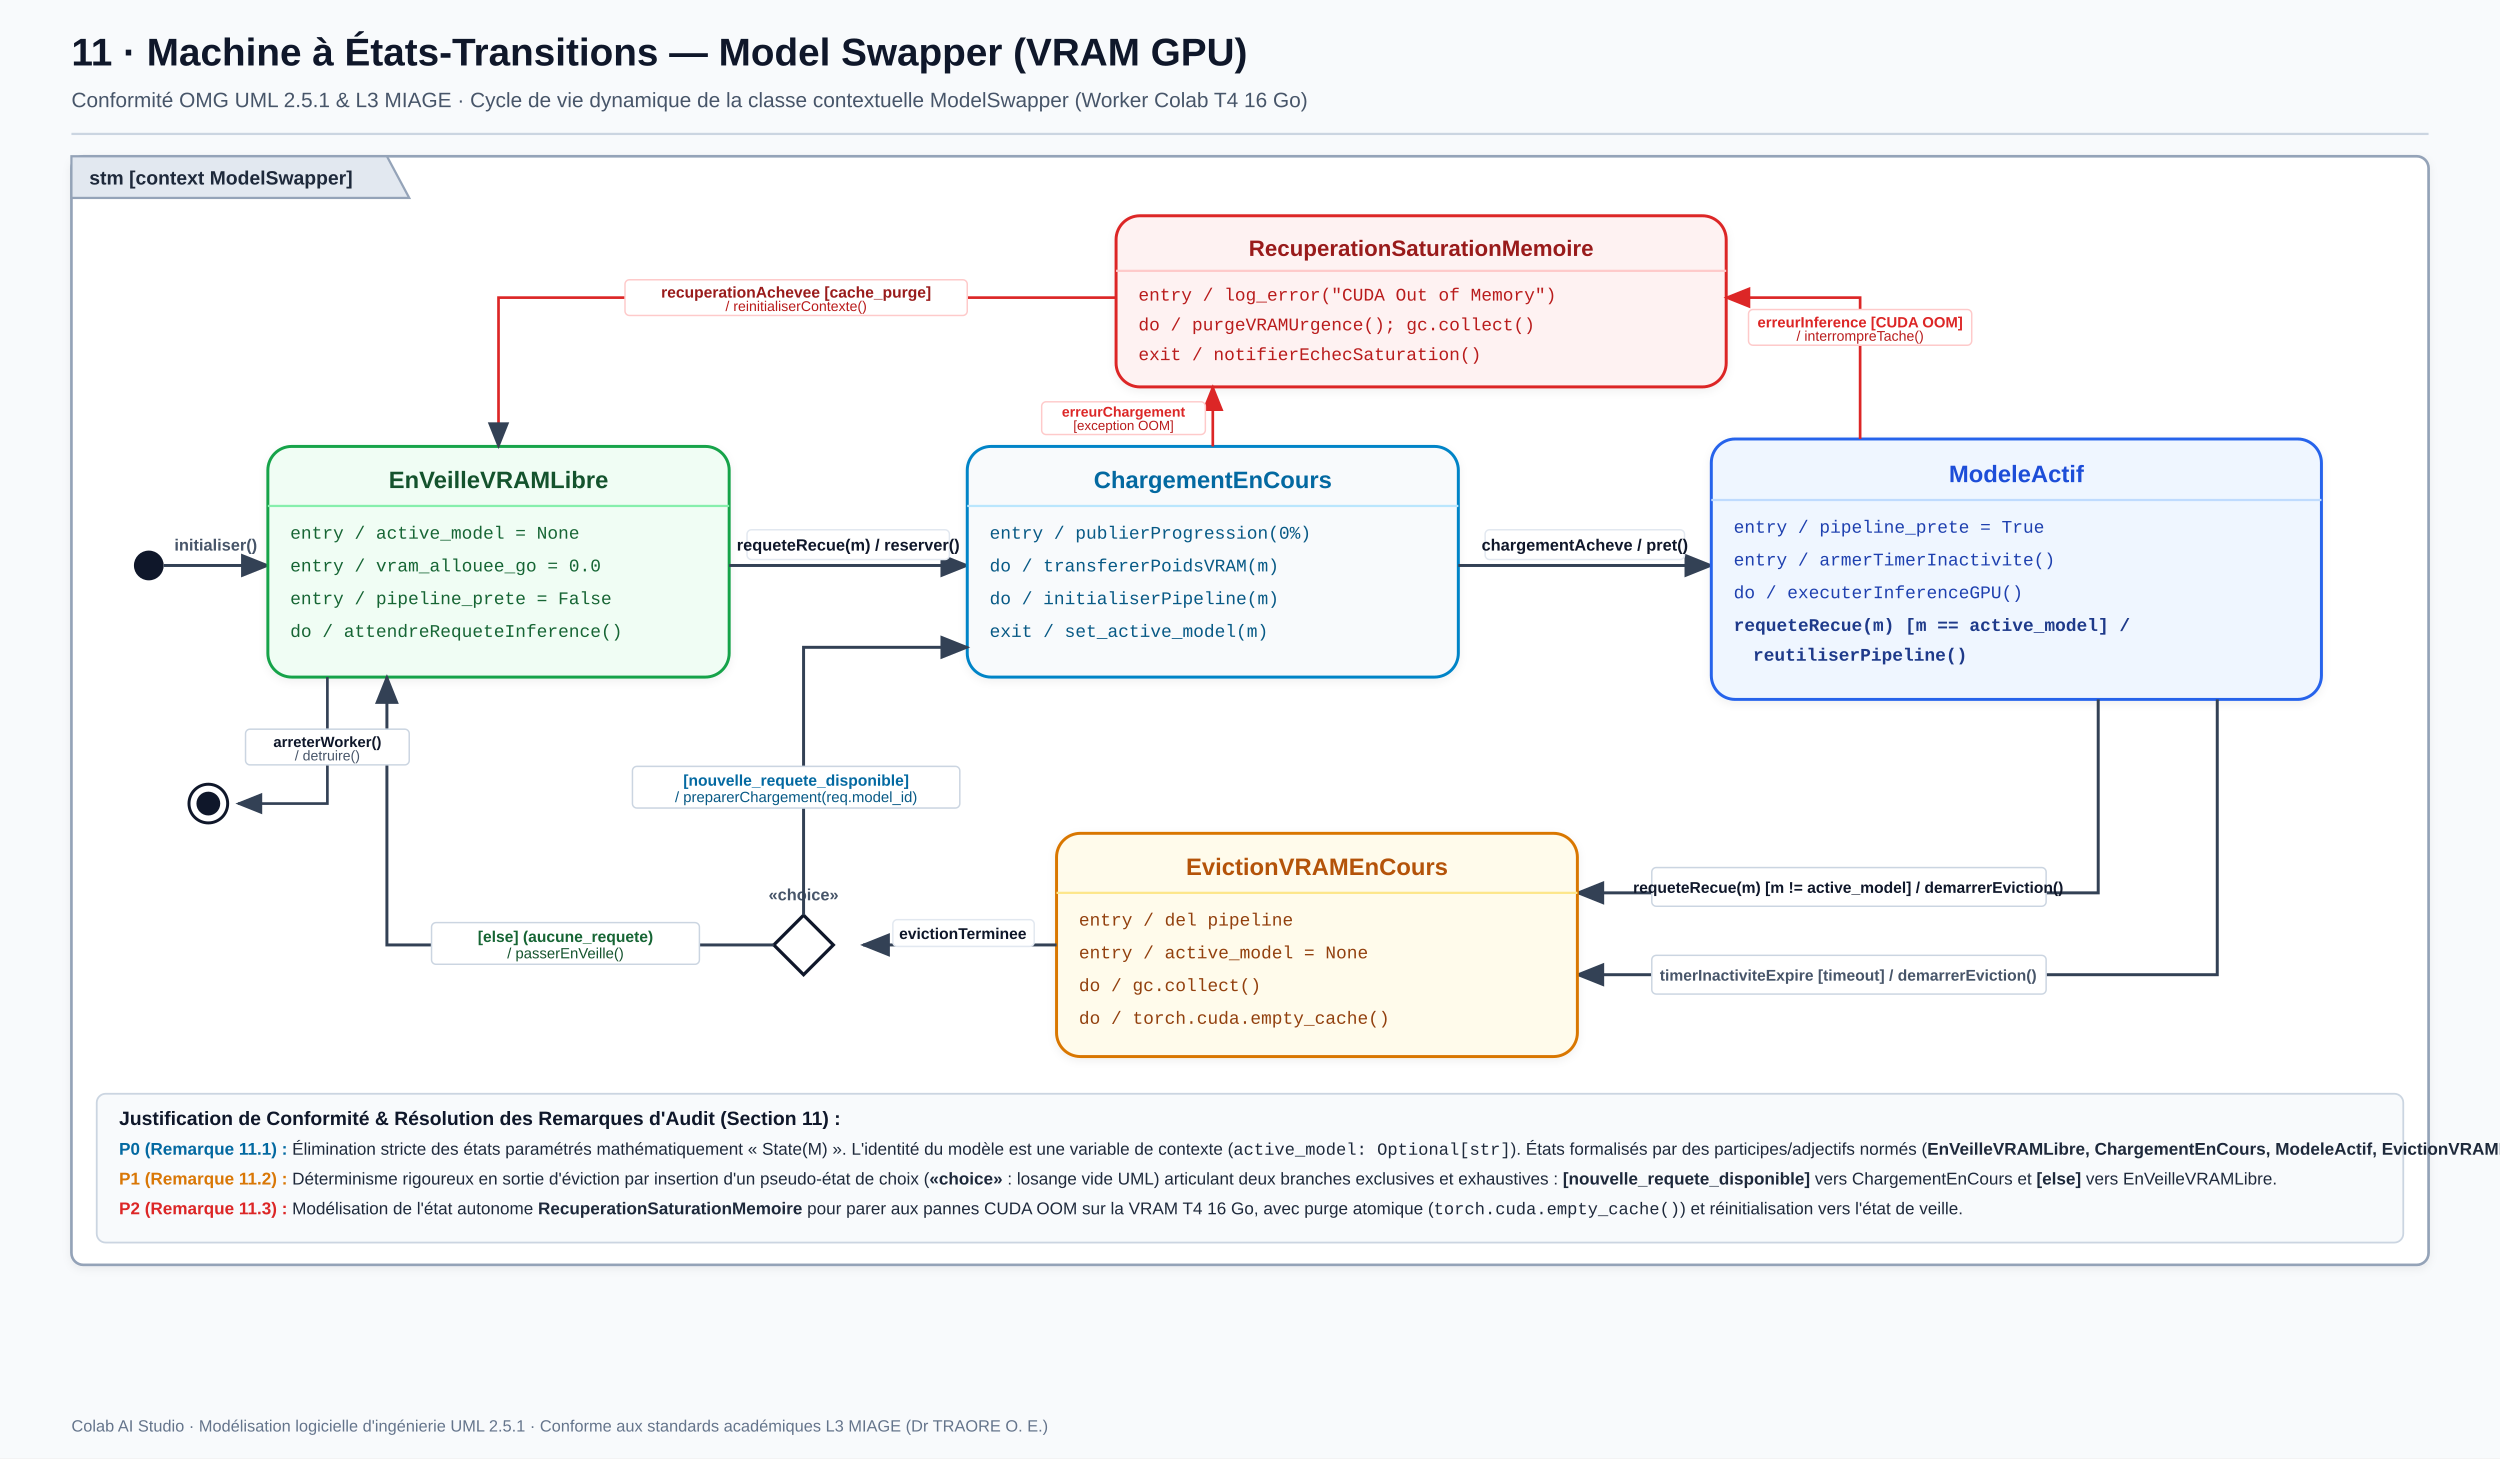
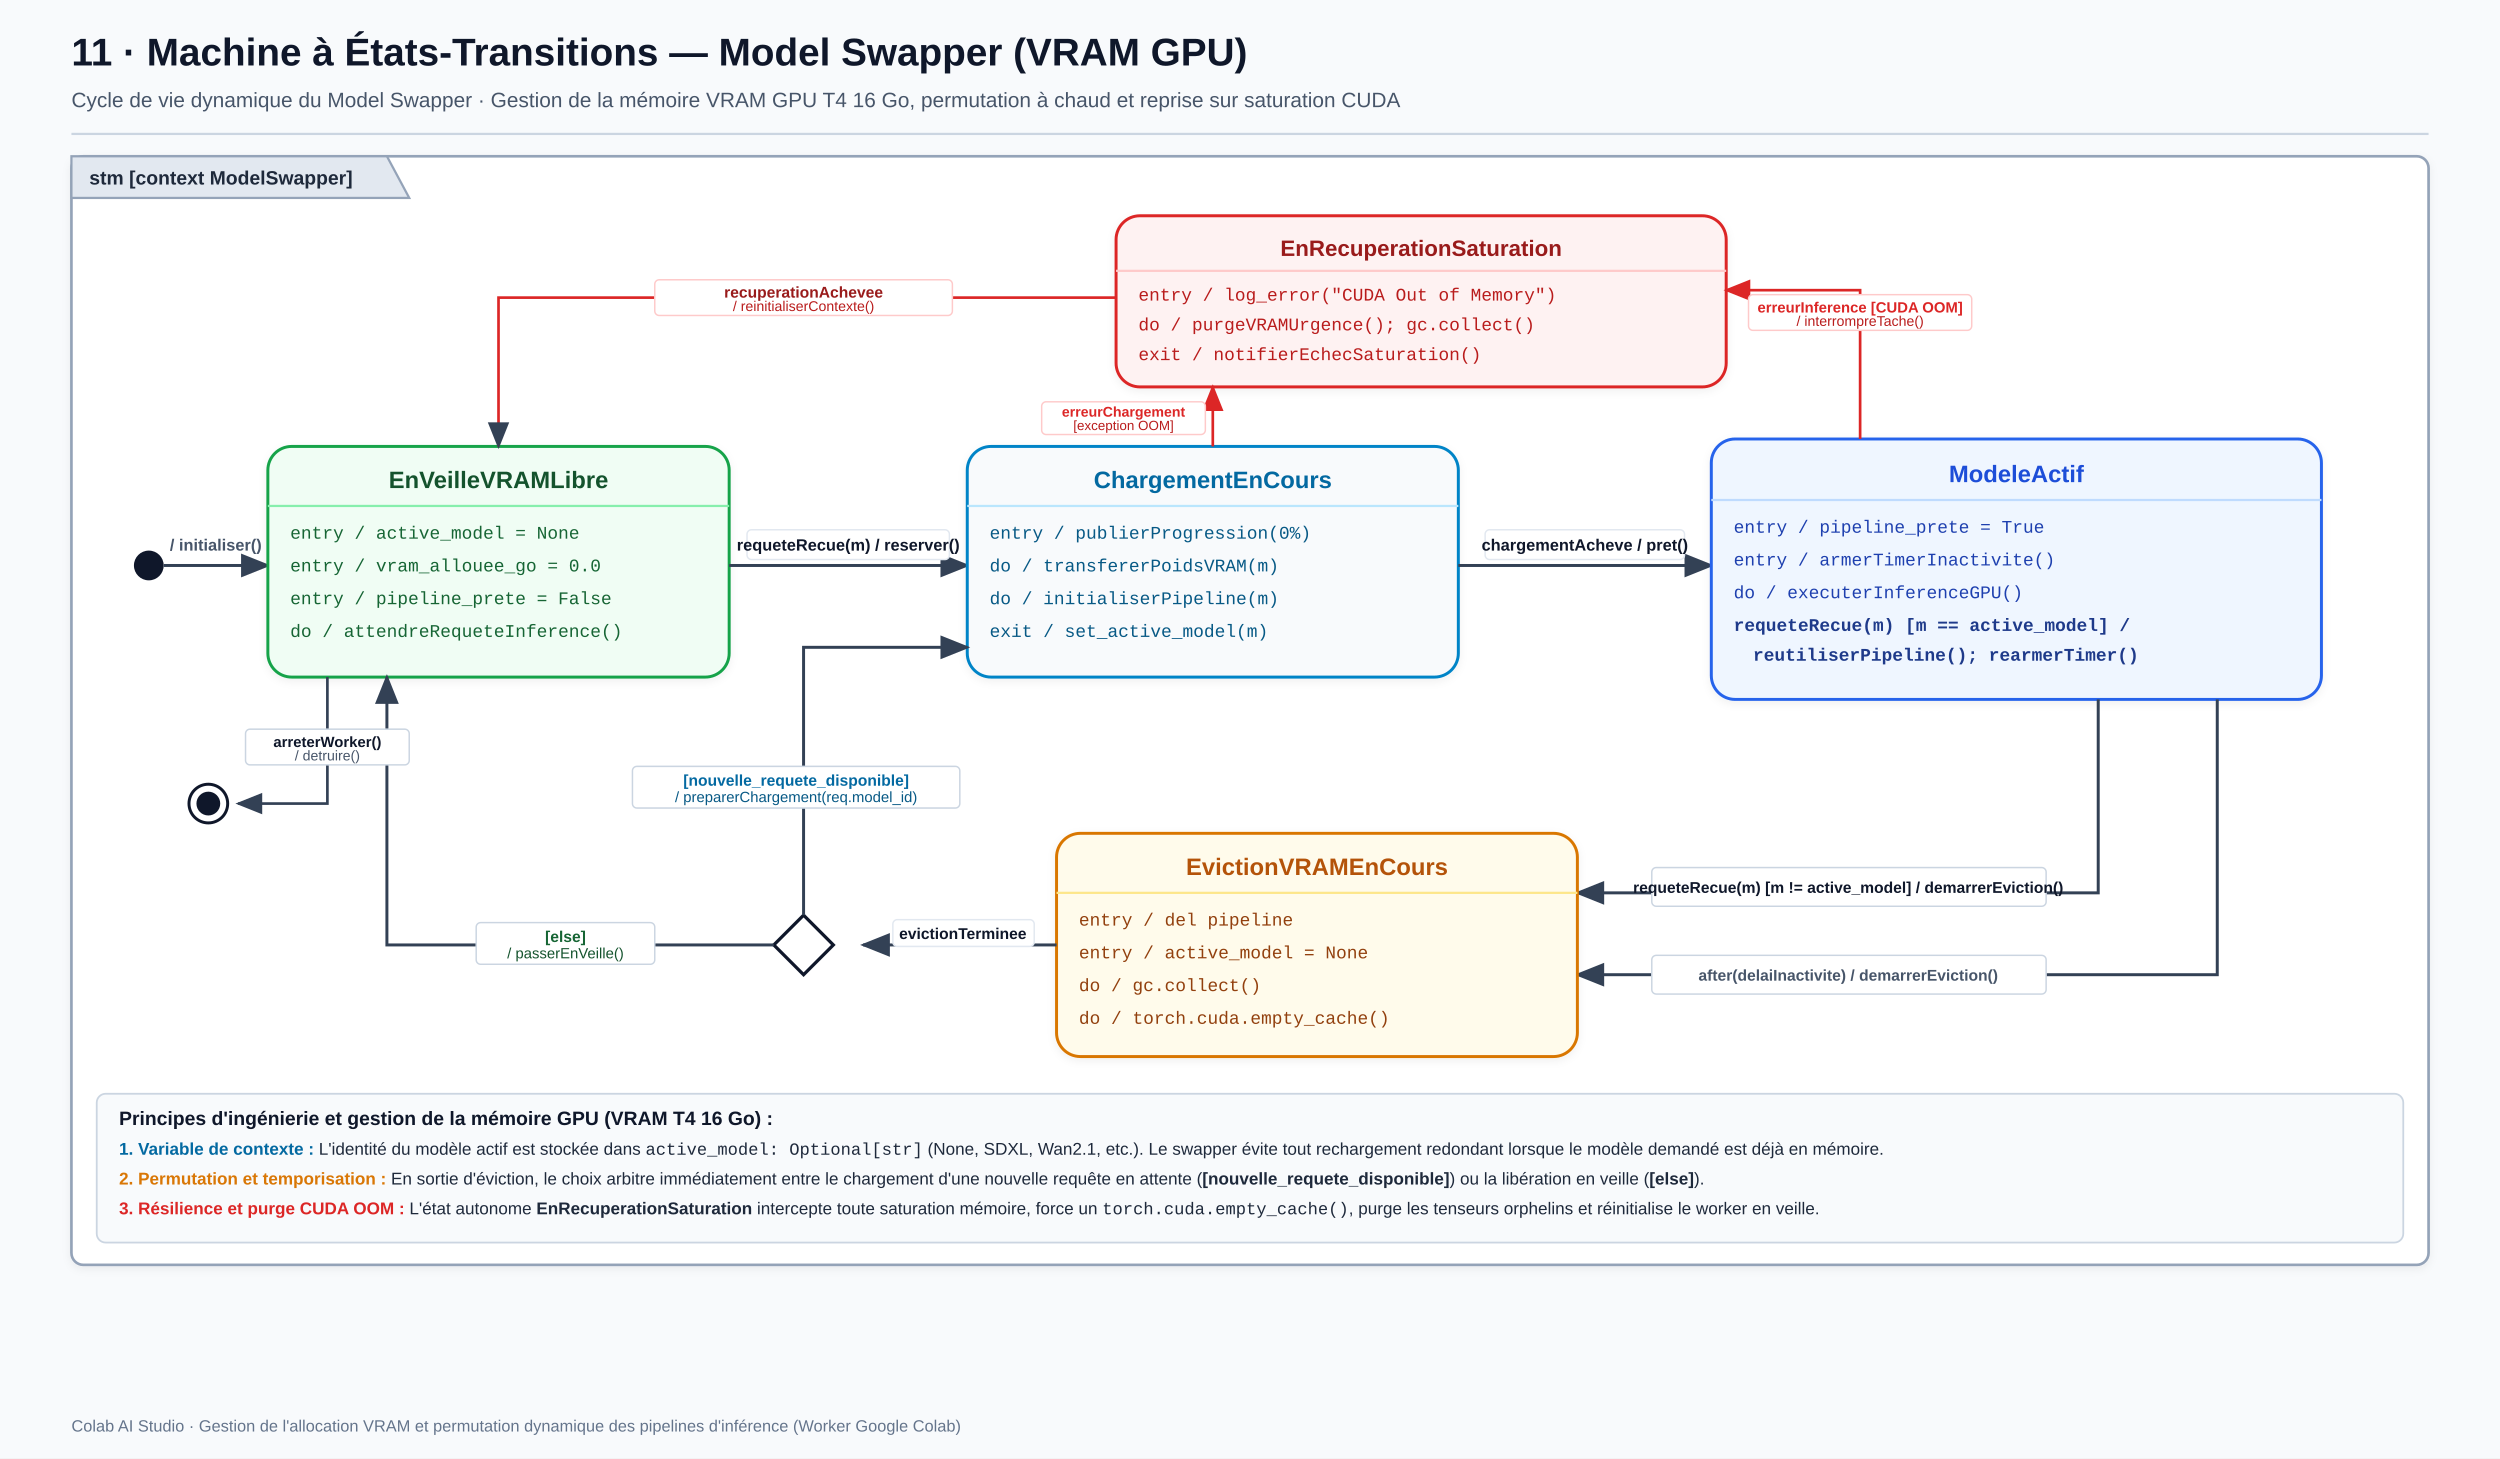
<svg xmlns="http://www.w3.org/2000/svg" width="1680" height="980" viewBox="0 0 1680 980">
  <defs>
    <marker id="arrow" markerWidth="10" markerHeight="8" refX="9" refY="4" orient="auto">
      <path d="M0 0 L10 4 L0 8 Z" fill="#334155" />
    </marker>
    <marker id="arrowRed" markerWidth="10" markerHeight="8" refX="9" refY="4" orient="auto">
      <path d="M0 0 L10 4 L0 8 Z" fill="#DC2626" />
    </marker>
    <filter id="cardShadow" x="-3%" y="-3%" width="106%" height="108%" filterUnits="userSpaceOnUse">
      <feDropShadow dx="0" dy="2" stdDeviation="3" flood-color="#0F172A" flood-opacity="0.06" />
    </filter>
  </defs>
  <rect x="0" y="0" width="100%" height="100%" fill="#F8FAFC" />
  <text x="48" y="44" font-family="Arial, sans-serif" font-size="26" font-weight="700" fill="#0F172A">11 · Machine à États-Transitions — Model Swapper (VRAM GPU)</text>
-   <text x="48" y="72" font-family="Arial, sans-serif" font-size="14" fill="#475569">Conformité OMG UML 2.5.1 &amp; L3 MIAGE · Cycle de vie dynamique de la classe contextuelle ModelSwapper (Worker Colab T4 16 Go)</text>
+   <text x="48" y="72" font-family="Arial, sans-serif" font-size="14" fill="#475569">Cycle de vie dynamique du Model Swapper · Gestion de la mémoire VRAM GPU T4 16 Go, permutation à chaud et reprise sur saturation CUDA</text>
  <line x1="48" y1="90" x2="1632" y2="90" stroke="#CBD5E1" stroke-width="1.5" />
  <rect x="48" y="105" width="1584" height="745" rx="8" fill="#FFFFFF" stroke="#94A3B8" stroke-width="1.8" filter="url(#cardShadow)" />
  <path d="M48 105 L260 105 L275 133 L48 133 Z" fill="#E2E8F0" stroke="#94A3B8" stroke-width="1.5" />
  <text x="60" y="124" font-family="Arial, sans-serif" font-size="13" font-weight="700" fill="#1E293B">stm [context ModelSwapper]</text>
  <circle cx="100" cy="380" r="10" fill="#0F172A" />
  <path d="M110 380 L180 380" fill="none" stroke="#334155" stroke-width="2" marker-end="url(#arrow)" />
-   <text x="145" y="370" text-anchor="middle" font-family="Arial, sans-serif" font-size="11" font-weight="600" fill="#475569">initialiser()</text>
+   <text x="145" y="370" text-anchor="middle" font-family="Arial, sans-serif" font-size="11" font-weight="600" fill="#475569">/ initialiser()</text>
  <g id="state-EnVeilleVRAMLibre">
    <rect x="180" y="300" width="310" height="155" rx="16" fill="#F0FDF4" stroke="#16A34A" stroke-width="2" filter="url(#cardShadow)" />
    <text x="335" y="328" text-anchor="middle" font-family="Arial, sans-serif" font-size="16" font-weight="700" fill="#14532D">EnVeilleVRAMLibre</text>
    <line x1="180" y1="340" x2="490" y2="340" stroke="#86EFAC" stroke-width="1.5" />
    <text x="195" y="362" font-family="Courier New, monospace" font-size="12" fill="#166534">entry / active_model = None</text>
    <text x="195" y="384" font-family="Courier New, monospace" font-size="12" fill="#166534">entry / vram_allouee_go = 0.0</text>
    <text x="195" y="406" font-family="Courier New, monospace" font-size="12" fill="#166534">entry / pipeline_prete = False</text>
    <text x="195" y="428" font-family="Courier New, monospace" font-size="12" fill="#166534">do / attendreRequeteInference()</text>
  </g>
  <path d="M490 380 L650 380" fill="none" stroke="#334155" stroke-width="2" marker-end="url(#arrow)" />
  <rect x="502" y="356" width="136" height="20" rx="3" fill="#FFFFFF" stroke="#E2E8F0" stroke-width="1" />
  <text x="570" y="370" text-anchor="middle" font-family="Arial, sans-serif" font-size="11" font-weight="600" fill="#0F172A">requeteRecue(m) / reserver()</text>
  <g id="state-ChargementEnCours">
    <rect x="650" y="300" width="330" height="155" rx="16" fill="#F8FAFC" stroke="#0284C7" stroke-width="2" filter="url(#cardShadow)" />
    <text x="815" y="328" text-anchor="middle" font-family="Arial, sans-serif" font-size="16" font-weight="700" fill="#0369A1">ChargementEnCours</text>
    <line x1="650" y1="340" x2="980" y2="340" stroke="#BAE6FD" stroke-width="1.5" />
    <text x="665" y="362" font-family="Courier New, monospace" font-size="12" fill="#075985">entry / publierProgression(0%)</text>
    <text x="665" y="384" font-family="Courier New, monospace" font-size="12" fill="#075985">do / transfererPoidsVRAM(m)</text>
    <text x="665" y="406" font-family="Courier New, monospace" font-size="12" fill="#075985">do / initialiserPipeline(m)</text>
    <text x="665" y="428" font-family="Courier New, monospace" font-size="12" fill="#075985">exit / set_active_model(m)</text>
  </g>
  <path d="M980 380 L1150 380" fill="none" stroke="#334155" stroke-width="2" marker-end="url(#arrow)" />
  <rect x="998" y="356" width="134" height="20" rx="3" fill="#FFFFFF" stroke="#E2E8F0" stroke-width="1" />
  <text x="1065" y="370" text-anchor="middle" font-family="Arial, sans-serif" font-size="11" font-weight="600" fill="#0F172A">chargementAcheve / pret()</text>
  <g id="state-ModeleActif">
    <rect x="1150" y="295" width="410" height="175" rx="16" fill="#EFF6FF" stroke="#2563EB" stroke-width="2" filter="url(#cardShadow)" />
    <text x="1355" y="324" text-anchor="middle" font-family="Arial, sans-serif" font-size="16" font-weight="700" fill="#1D4ED8">ModeleActif</text>
    <line x1="1150" y1="336" x2="1560" y2="336" stroke="#BFDBFE" stroke-width="1.5" />
    <text x="1165" y="358" font-family="Courier New, monospace" font-size="12" fill="#1E40AF">entry / pipeline_prete = True</text>
    <text x="1165" y="380" font-family="Courier New, monospace" font-size="12" fill="#1E40AF">entry / armerTimerInactivite()</text>
    <text x="1165" y="402" font-family="Courier New, monospace" font-size="12" fill="#1E40AF">do / executerInferenceGPU()</text>
    <text x="1165" y="424" font-family="Courier New, monospace" font-size="12" font-weight="700" fill="#1E3A8A">requeteRecue(m) [m == active_model] /</text>
-     <text x="1178" y="444" font-family="Courier New, monospace" font-size="12" font-weight="700" fill="#1E3A8A">  reutiliserPipeline()</text>
+     <text x="1178" y="444" font-family="Courier New, monospace" font-size="12" font-weight="700" fill="#1E3A8A">  reutiliserPipeline(); rearmerTimer()</text>
  </g>
-   <g id="state-RecuperationSaturationMemoire">
+   <g id="state-EnRecuperationSaturation">
    <rect x="750" y="145" width="410" height="115" rx="16" fill="#FEF2F2" stroke="#DC2626" stroke-width="2" filter="url(#cardShadow)" />
-     <text x="955" y="172" text-anchor="middle" font-family="Arial, sans-serif" font-size="15" font-weight="700" fill="#991B1B">RecuperationSaturationMemoire</text>
+     <text x="955" y="172" text-anchor="middle" font-family="Arial, sans-serif" font-size="15" font-weight="700" fill="#991B1B">EnRecuperationSaturation</text>
    <line x1="750" y1="182" x2="1160" y2="182" stroke="#FECACA" stroke-width="1.5" />
    <text x="765" y="202" font-family="Courier New, monospace" font-size="12" fill="#B91C1C">entry / log_error("CUDA Out of Memory")</text>
    <text x="765" y="222" font-family="Courier New, monospace" font-size="12" fill="#B91C1C">do / purgeVRAMUrgence(); gc.collect()</text>
    <text x="765" y="242" font-family="Courier New, monospace" font-size="12" fill="#B91C1C">exit / notifierEchecSaturation()</text>
  </g>
  <path d="M815 300 L815 260" fill="none" stroke="#DC2626" stroke-width="1.8" marker-end="url(#arrowRed)" />
  <rect x="700" y="270" width="110" height="22" rx="3" fill="#FFFFFF" stroke="#FECACA" stroke-width="1" />
  <text x="755" y="280" text-anchor="middle" font-family="Arial, sans-serif" font-size="9.5" font-weight="700" fill="#DC2626">erreurChargement</text>
  <text x="755" y="289" text-anchor="middle" font-family="Arial, sans-serif" font-size="9" fill="#B91C1C">[exception OOM]</text>
-   <path d="M1250 295 L1250 200 L1160 200" fill="none" stroke="#DC2626" stroke-width="1.8" marker-end="url(#arrowRed)" />
-   <rect x="1175" y="208" width="150" height="24" rx="3" fill="#FFFFFF" stroke="#FECACA" stroke-width="1" />
-   <text x="1250" y="220" text-anchor="middle" font-family="Arial, sans-serif" font-size="10" font-weight="700" fill="#DC2626">erreurInference [CUDA OOM]</text>
-   <text x="1250" y="229" text-anchor="middle" font-family="Arial, sans-serif" font-size="9.5" fill="#B91C1C">/ interrompreTache()</text>
+   <path d="M1250 295 L1250 195 L1160 195" fill="none" stroke="#DC2626" stroke-width="1.8" marker-end="url(#arrowRed)" />
+   <rect x="1175" y="198" width="150" height="24" rx="3" fill="#FFFFFF" stroke="#FECACA" stroke-width="1" />
+   <text x="1250" y="210" text-anchor="middle" font-family="Arial, sans-serif" font-size="10" font-weight="700" fill="#DC2626">erreurInference [CUDA OOM]</text>
+   <text x="1250" y="219" text-anchor="middle" font-family="Arial, sans-serif" font-size="9.5" fill="#B91C1C">/ interrompreTache()</text>
  <path d="M750 200 L335 200 L335 300" fill="none" stroke="#DC2626" stroke-width="1.8" marker-end="url(#arrow)" />
-   <rect x="420" y="188" width="230" height="24" rx="3" fill="#FFFFFF" stroke="#FECACA" stroke-width="1" />
-   <text x="535" y="200" text-anchor="middle" font-family="Arial, sans-serif" font-size="10.5" font-weight="700" fill="#991B1B">recuperationAchevee [cache_purge]</text>
-   <text x="535" y="209" text-anchor="middle" font-family="Arial, sans-serif" font-size="9.5" fill="#B91C1C">/ reinitialiserContexte()</text>
+   <rect x="440" y="188" width="200" height="24" rx="3" fill="#FFFFFF" stroke="#FECACA" stroke-width="1" />
+   <text x="540" y="200" text-anchor="middle" font-family="Arial, sans-serif" font-size="10.5" font-weight="700" fill="#991B1B">recuperationAchevee</text>
+   <text x="540" y="209" text-anchor="middle" font-family="Arial, sans-serif" font-size="9.5" fill="#B91C1C">/ reinitialiserContexte()</text>
  <path d="M1410 470 L1410 600 L1060 600" fill="none" stroke="#334155" stroke-width="2" marker-end="url(#arrow)" />
  <rect x="1110" y="583" width="265" height="26" rx="3" fill="#FFFFFF" stroke="#CBD5E1" stroke-width="1" />
  <text x="1242" y="600" text-anchor="middle" font-family="Arial, sans-serif" font-size="10.5" font-weight="700" fill="#0F172A">requeteRecue(m) [m != active_model] / demarrerEviction()</text>
  <path d="M1490 470 L1490 655 L1060 655" fill="none" stroke="#334155" stroke-width="2" marker-end="url(#arrow)" />
  <rect x="1110" y="642" width="265" height="26" rx="3" fill="#FFFFFF" stroke="#CBD5E1" stroke-width="1" />
-   <text x="1242" y="659" text-anchor="middle" font-family="Arial, sans-serif" font-size="10.5" font-weight="700" fill="#475569">timerInactiviteExpire [timeout] / demarrerEviction()</text>
+   <text x="1242" y="659" text-anchor="middle" font-family="Arial, sans-serif" font-size="10.5" font-weight="700" fill="#475569">after(delaiInactivite) / demarrerEviction()</text>
  <g id="state-EvictionVRAMEnCours">
    <rect x="710" y="560" width="350" height="150" rx="16" fill="#FFFBEB" stroke="#D97706" stroke-width="2" filter="url(#cardShadow)" />
    <text x="885" y="588" text-anchor="middle" font-family="Arial, sans-serif" font-size="16" font-weight="700" fill="#B45309">EvictionVRAMEnCours</text>
    <line x1="710" y1="600" x2="1060" y2="600" stroke="#FDE68A" stroke-width="1.5" />
    <text x="725" y="622" font-family="Courier New, monospace" font-size="12" fill="#92400E">entry / del pipeline</text>
    <text x="725" y="644" font-family="Courier New, monospace" font-size="12" fill="#92400E">entry / active_model = None</text>
    <text x="725" y="666" font-family="Courier New, monospace" font-size="12" fill="#92400E">do / gc.collect()</text>
    <text x="725" y="688" font-family="Courier New, monospace" font-size="12" fill="#92400E">do / torch.cuda.empty_cache()</text>
  </g>
  <path d="M710 635 L580 635" fill="none" stroke="#334155" stroke-width="2" marker-end="url(#arrow)" />
  <rect x="600" y="618" width="95" height="18" rx="3" fill="#FFFFFF" stroke="#E2E8F0" stroke-width="1" />
  <text x="647" y="631" text-anchor="middle" font-family="Arial, sans-serif" font-size="10.5" font-weight="600" fill="#0F172A">evictionTerminee</text>
  <g id="pseudostate-choice">
    <polygon points="560,635 540,615 520,635 540,655" fill="#FFFFFF" stroke="#0F172A" stroke-width="2.2" />
-     <text x="540" y="605" text-anchor="middle" font-family="Arial, sans-serif" font-size="11" font-weight="700" fill="#475569">«choice»</text>
  </g>
  <path d="M540 615 L540 435 L650 435" fill="none" stroke="#334155" stroke-width="2" marker-end="url(#arrow)" />
  <rect x="425" y="515" width="220" height="28" rx="3" fill="#FFFFFF" stroke="#CBD5E1" stroke-width="1" />
  <text x="535" y="528" text-anchor="middle" font-family="Arial, sans-serif" font-size="10.5" font-weight="700" fill="#0369A1">[nouvelle_requete_disponible]</text>
  <text x="535" y="539" text-anchor="middle" font-family="Arial, sans-serif" font-size="10" fill="#075985">/ preparerChargement(req.model_id)</text>
  <path d="M520 635 L260 635 L260 455" fill="none" stroke="#334155" stroke-width="2" marker-end="url(#arrow)" />
-   <rect x="290" y="620" width="180" height="28" rx="3" fill="#FFFFFF" stroke="#CBD5E1" stroke-width="1" />
-   <text x="380" y="633" text-anchor="middle" font-family="Arial, sans-serif" font-size="10.5" font-weight="700" fill="#166534">[else] (aucune_requete)</text>
+   <rect x="320" y="620" width="120" height="28" rx="3" fill="#FFFFFF" stroke="#CBD5E1" stroke-width="1" />
+   <text x="380" y="633" text-anchor="middle" font-family="Arial, sans-serif" font-size="10.5" font-weight="700" fill="#166534">[else]</text>
  <text x="380" y="644" text-anchor="middle" font-family="Arial, sans-serif" font-size="10" fill="#14532D">/ passerEnVeille()</text>
  <path d="M220 455 L220 540 L160 540" fill="none" stroke="#334155" stroke-width="1.8" marker-end="url(#arrow)" />
  <rect x="165" y="490" width="110" height="24" rx="3" fill="#FFFFFF" stroke="#CBD5E1" stroke-width="1" />
  <text x="220" y="502" text-anchor="middle" font-family="Arial, sans-serif" font-size="10" font-weight="600" fill="#0F172A">arreterWorker()</text>
  <text x="220" y="511" text-anchor="middle" font-family="Arial, sans-serif" font-size="9.5" fill="#475569">/ detruire()</text>
  <circle cx="140" cy="540" r="13" fill="#FFFFFF" stroke="#0F172A" stroke-width="2" />
  <circle cx="140" cy="540" r="8" fill="#0F172A" />
  <rect x="65" y="735" width="1550" height="100" rx="6" fill="#F8FAFC" stroke="#CBD5E1" stroke-width="1.2" />
-   <text x="80" y="756" font-family="Arial, sans-serif" font-size="13" font-weight="700" fill="#0F172A">Justification de Conformité &amp; Résolution des Remarques d'Audit (Section 11) :</text>
+   <text x="80" y="756" font-family="Arial, sans-serif" font-size="13" font-weight="700" fill="#0F172A">Principes d'ingénierie et gestion de la mémoire GPU (VRAM T4 16 Go) :</text>
  <text x="80" y="776" font-family="Arial, sans-serif" font-size="11.5" fill="#1E293B">
-     <tspan font-weight="700" fill="#0369A1">P0 (Remarque 11.1) :</tspan> Élimination stricte des états paramétrés mathématiquement « State(M) ». L'identité du modèle est une variable de contexte (<tspan font-family="Courier New, monospace">active_model: Optional[str]</tspan>). États formalisés par des participes/adjectifs normés (<tspan font-weight="600">EnVeilleVRAMLibre, ChargementEnCours, ModeleActif, EvictionVRAMEnCours</tspan>).
+     <tspan font-weight="700" fill="#0369A1">1. Variable de contexte :</tspan> L'identité du modèle actif est stockée dans <tspan font-family="Courier New, monospace">active_model: Optional[str]</tspan> (None, SDXL, Wan2.1, etc.). Le swapper évite tout rechargement redondant lorsque le modèle demandé est déjà en mémoire.
  </text>
  <text x="80" y="796" font-family="Arial, sans-serif" font-size="11.5" fill="#1E293B">
-     <tspan font-weight="700" fill="#D97706">P1 (Remarque 11.2) :</tspan> Déterminisme rigoureux en sortie d'éviction par insertion d'un pseudo-état de choix (<tspan font-weight="600">«choice»</tspan> : losange vide UML) articulant deux branches exclusives et exhaustives : <tspan font-weight="600">[nouvelle_requete_disponible]</tspan> vers ChargementEnCours et <tspan font-weight="600">[else]</tspan> vers EnVeilleVRAMLibre.
+     <tspan font-weight="700" fill="#D97706">2. Permutation et temporisation :</tspan> En sortie d'éviction, le choix arbitre immédiatement entre le chargement d'une nouvelle requête en attente (<tspan font-weight="600">[nouvelle_requete_disponible]</tspan>) ou la libération en veille (<tspan font-weight="600">[else]</tspan>).
  </text>
  <text x="80" y="816" font-family="Arial, sans-serif" font-size="11.5" fill="#1E293B">
-     <tspan font-weight="700" fill="#DC2626">P2 (Remarque 11.3) :</tspan> Modélisation de l'état autonome <tspan font-weight="600">RecuperationSaturationMemoire</tspan> pour parer aux pannes CUDA OOM sur la VRAM T4 16 Go, avec purge atomique (<tspan font-family="Courier New, monospace">torch.cuda.empty_cache()</tspan>) et réinitialisation vers l'état de veille.
+     <tspan font-weight="700" fill="#DC2626">3. Résilience et purge CUDA OOM :</tspan> L'état autonome <tspan font-weight="600">EnRecuperationSaturation</tspan> intercepte toute saturation mémoire, force un <tspan font-family="Courier New, monospace">torch.cuda.empty_cache()</tspan>, purge les tenseurs orphelins et réinitialise le worker en veille.
  </text>
-   <text x="48" y="962" font-family="Arial, sans-serif" font-size="11" fill="#64748B">Colab AI Studio · Modélisation logicielle d'ingénierie UML 2.5.1 · Conforme aux standards académiques L3 MIAGE (Dr TRAORE O. E.)</text>
+   <text x="48" y="962" font-family="Arial, sans-serif" font-size="11" fill="#64748B">Colab AI Studio · Gestion de l'allocation VRAM et permutation dynamique des pipelines d'inférence (Worker Google Colab)</text>
</svg>
